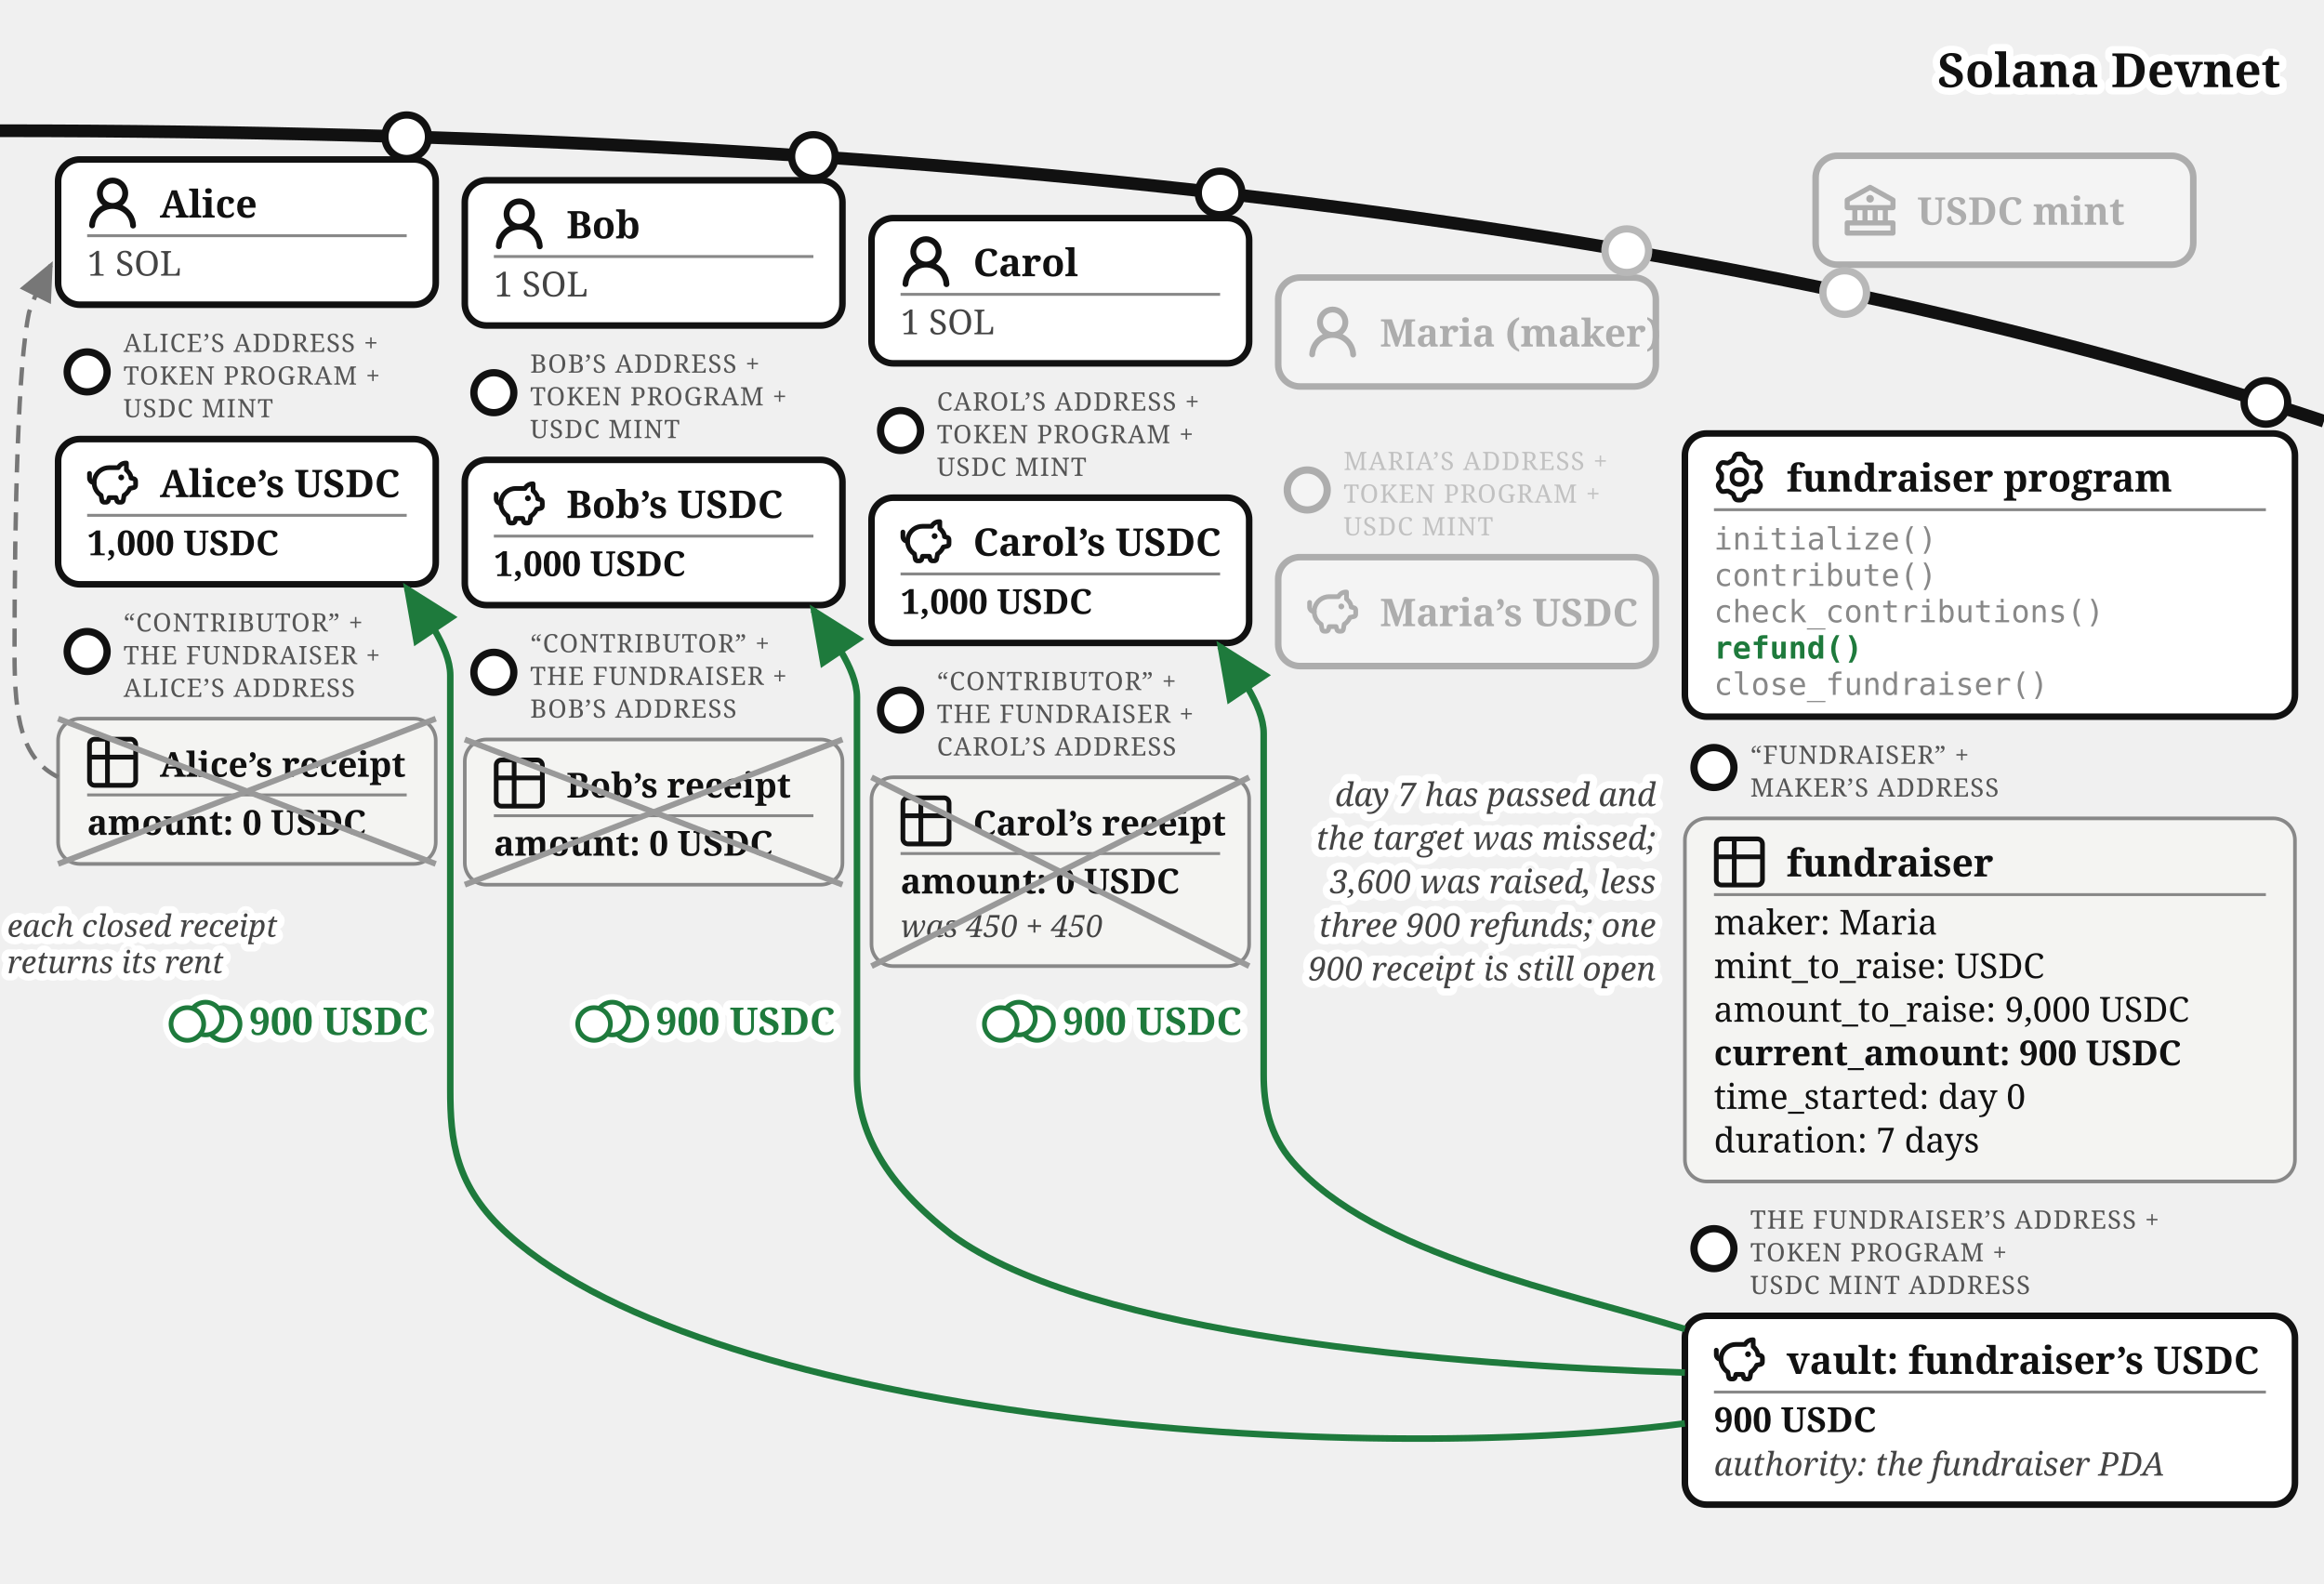
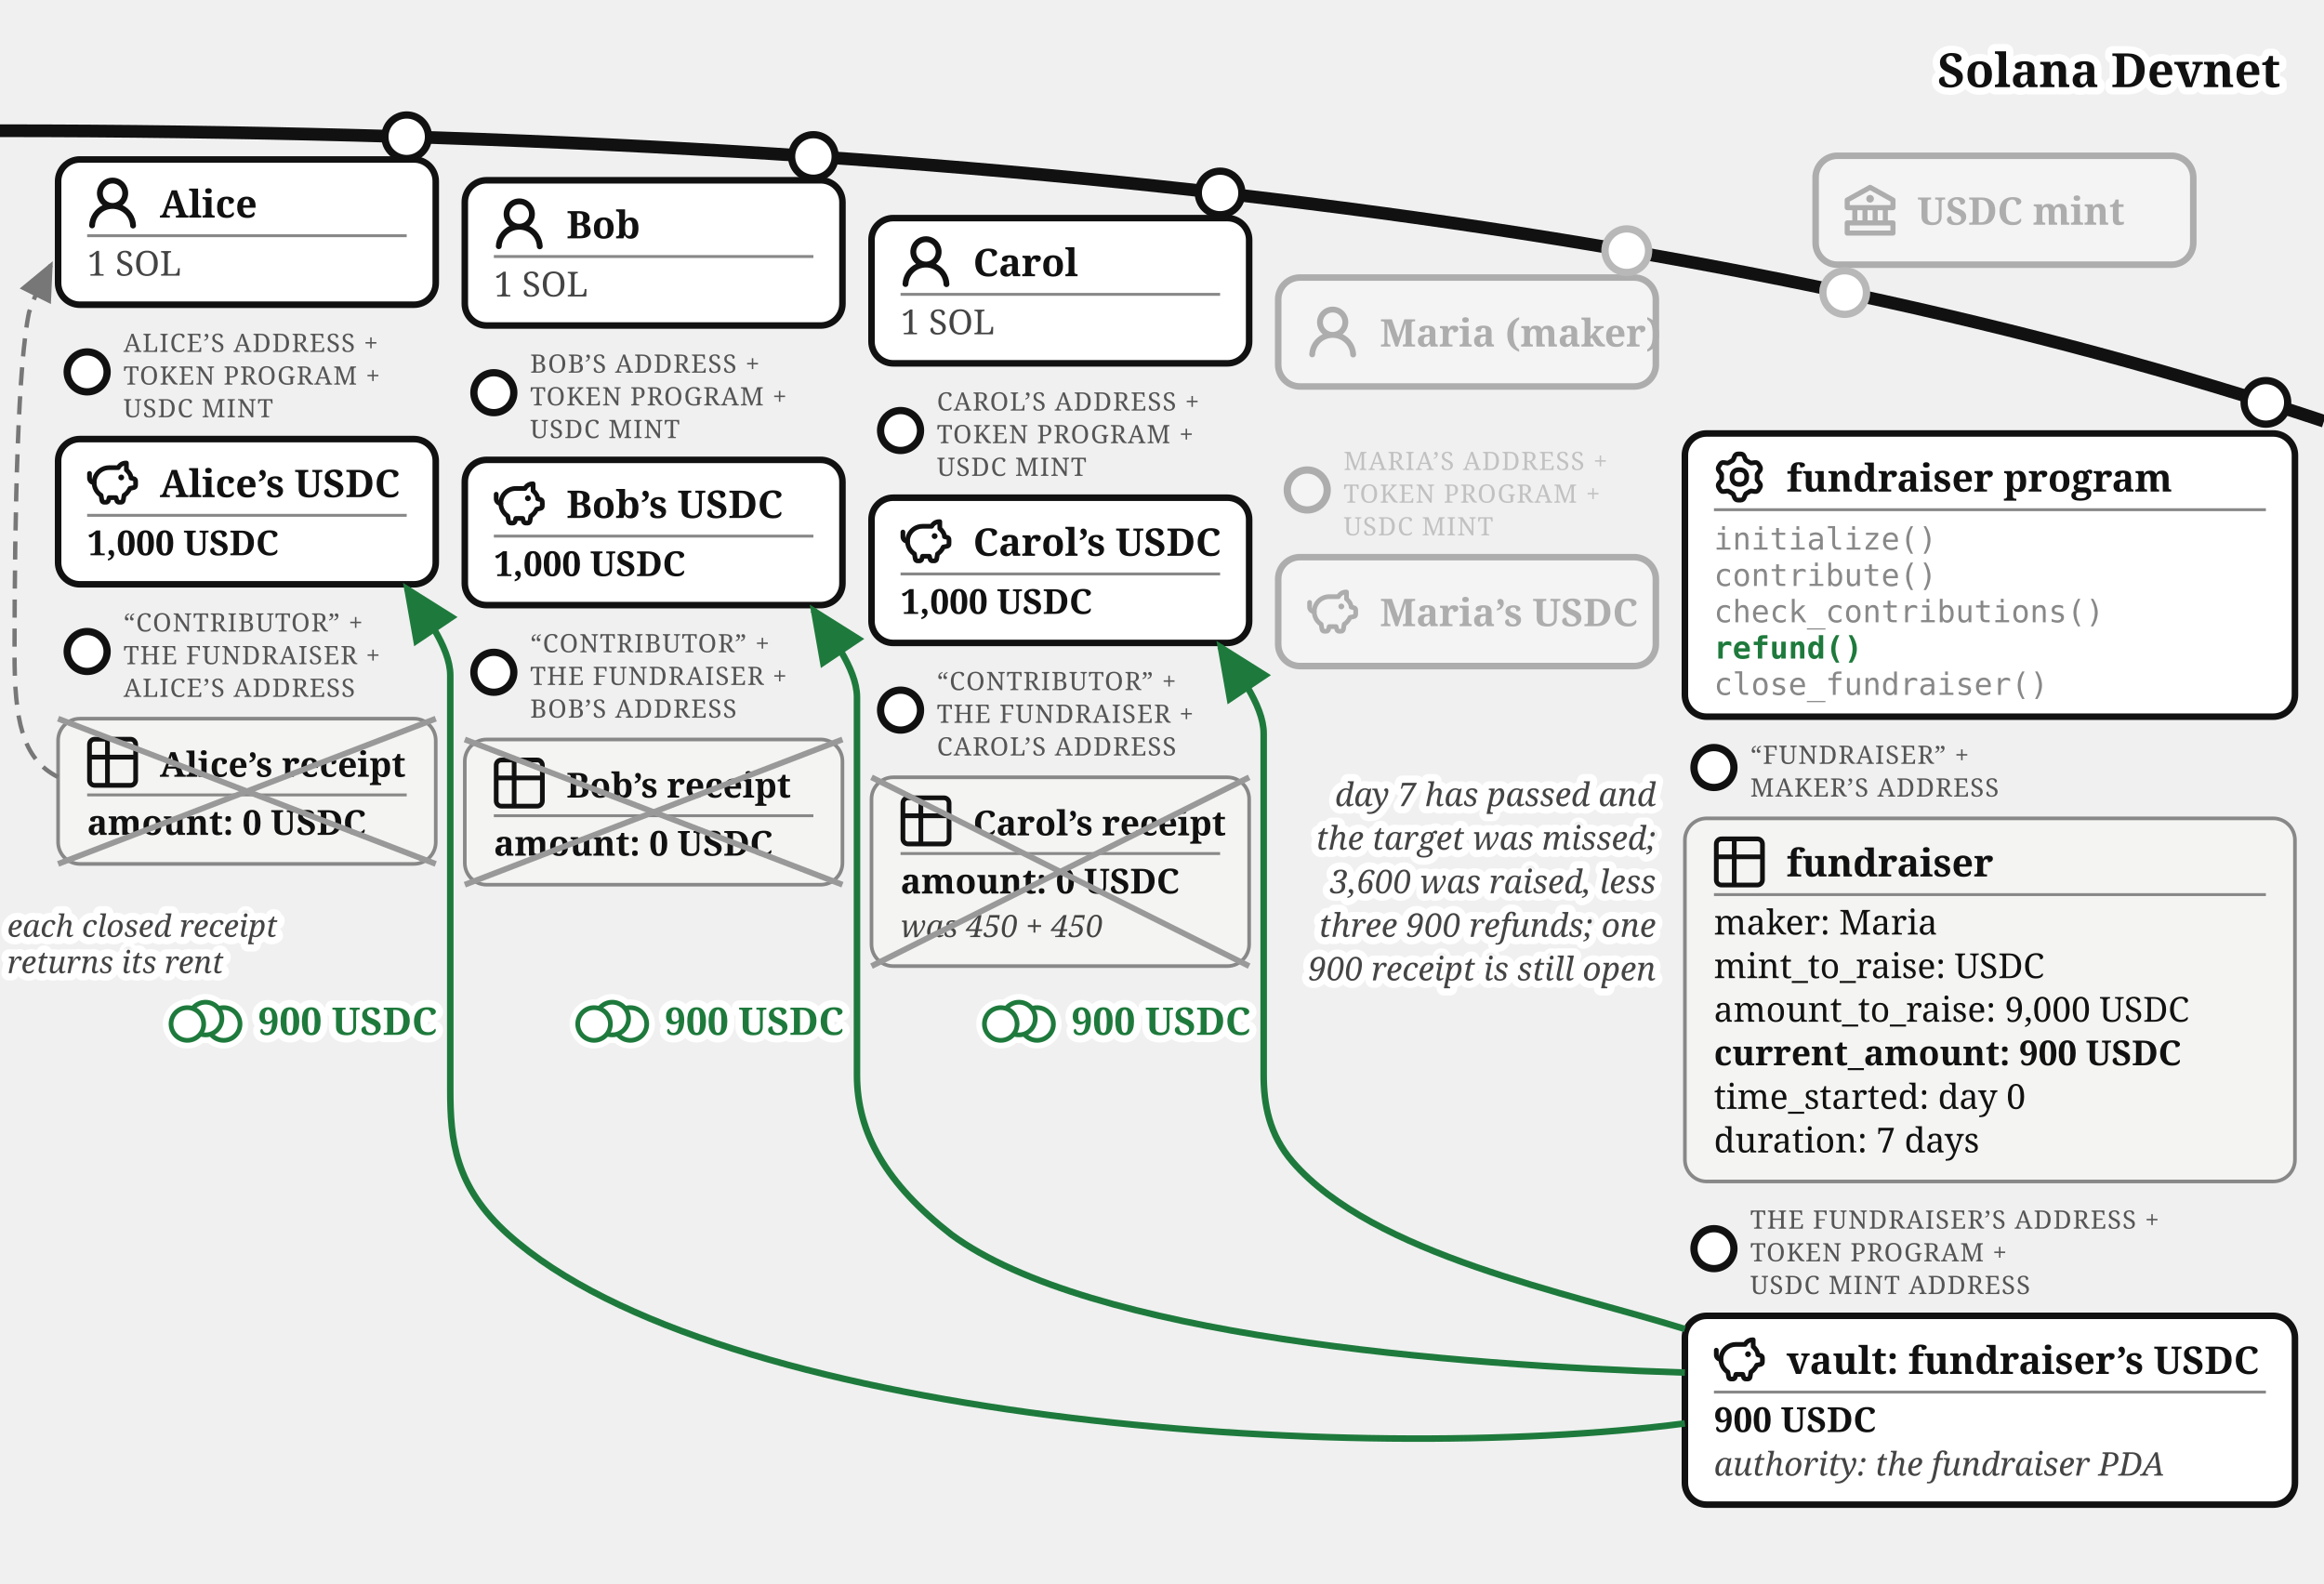
<svg xmlns="http://www.w3.org/2000/svg" viewBox="0 0 640 436" font-family="Georgia, serif" fill="#111">
  <defs>
    <marker id="fund-ref-a" markerWidth="9" markerHeight="8" refX="8" refY="4" orient="auto">
      <path d="M0,0 L9,4 L0,8 z" fill="#1e7a3c" />
    </marker>
    <marker id="fund-ref-g" markerWidth="9" markerHeight="8" refX="8" refY="4" orient="auto">
      <path d="M0,0 L9,4 L0,8 z" fill="#777" />
    </marker>
  </defs>
  <path d="M 0,36 Q 400,36 640,116" fill="none" stroke="#111" stroke-width="3.5" />
  <text stroke="#fff" stroke-width="4" paint-order="stroke" stroke-linejoin="round" x="628" y="24" font-size="13" font-weight="bold" fill="#111" text-anchor="end">Solana Devnet</text>
  <circle cx="508" cy="80.573" r="7" fill="#fff" />
  <g opacity="0.3">
    <circle cx="508" cy="80.573" r="6" fill="#fff" stroke="#111" stroke-width="2" />
    <rect x="500" y="42.893" width="104" height="30" rx="6" fill="#fff" stroke="#111" stroke-width="1.8" />
    <g transform="translate(508,50.89)">
      <g transform="translate(-1.4,-1.401) scale(0.7)" fill="#111">
        <path d="m21.49 7.13l-9-5a.99.99 0 0 0-.97 0l-9.01 5C2.19 7.31 2 7.64 2 8v3c0 .55.45 1 1 1h2v4H3c-.55 0-1 .45-1 1v4c0 .55.45 1 1 1h18c.55 0 1-.45 1-1v-4c0-.55-.45-1-1-1h-2v-4h2c.55 0 1-.45 1-1V8a1 1 0 0 0-.51-.87M7 12h2v4H7zm6 0v4h-2v-4zm7 6v2H4v-2zm-3-2h-2v-4h2zm3-6H4V8.59l8-4.44l8 4.44z" />
        <path d="M12 6a1.5 1.5 0 1 0 0 3a1.5 1.5 0 1 0 0-3" />
      </g>
    </g>
    <text x="528" y="61.89" font-size="10.5" font-weight="bold">USDC mint</text>
  </g>
  <g>
    <circle cx="112" cy="37.663" r="6" fill="#fff" stroke="#111" stroke-width="2" />
    <rect x="16" y="43.917" width="104" height="40" rx="6" fill="#fff" stroke="#111" stroke-width="1.8" />
    <g transform="translate(24,48.9168)">
      <g transform="translate(-1.607,-1.079) scale(1.076)" fill="#111">
        <path d="M10.561 8.073a6 6 0 0 1 3.432 5.142a.75.75 0 1 1-1.498.07a4.5 4.5 0 0 0-8.99 0a.75.75 0 0 1-1.498-.07a6 6 0 0 1 3.431-5.142a3.999 3.999 0 1 1 5.123 0M10.5 5a2.5 2.5 0 1 0-5 0a2.5 2.5 0 0 0 5 0" />
      </g>
    </g>
    <text x="44" y="59.917" font-size="10.5" font-weight="bold">Alice</text>
    <line x1="24" y1="64.917" x2="112" y2="64.917" stroke="#888" stroke-width="0.8" />
    <text x="24" y="75.917" font-size="9.5" fill="#444">1 SOL</text>
  </g>
  <g>
    <circle cx="24" cy="102.417" r="5.5" fill="#fff" stroke="#111" stroke-width="2" />
    <text x="34" y="96.917" font-size="7" letter-spacing="0.3" fill="#555">ALICE’S ADDRESS +</text>
    <text x="34" y="105.917" font-size="7" letter-spacing="0.3" fill="#555">TOKEN PROGRAM +</text>
    <text x="34" y="114.917" font-size="7" letter-spacing="0.3" fill="#555">USDC MINT</text>
    <rect x="16" y="120.917" width="104" height="40" rx="6" fill="#fff" stroke="#111" stroke-width="1.8" />
    <g transform="translate(24,125.917)">
      <g transform="translate(-0.62,-0.62) scale(0.635)" fill="none" stroke="#111" stroke-linecap="round" stroke-linejoin="round" stroke-width="2.047">
        <path d="M14.5 5.5h-4A6.5 6.5 0 0 0 7 17.478l.288 1.738c.07.423.105.635.202.798a1 1 0 0 0 .49.416c.178.07.392.07.822.07c.397 0 .596 0 .764-.062a1 1 0 0 0 .479-.374c.1-.148.15-.34.246-.727l.209-.837h3l.21.837c.096.386.144.58.245.727a1 1 0 0 0 .479.374c.168.062.367.062.764.062c.43 0 .644 0 .821-.07a1 1 0 0 0 .49-.416c.098-.163.133-.375.203-.798L17 17.478a6.5 6.5 0 0 0 2.502-2.978l.89-.178c.77-.154 1.155-.231 1.381-.508c.227-.276.227-.669.227-1.453v-.3c0-.75 0-1.124-.212-1.396c-.212-.27-.575-.362-1.303-.544L20 10c0-1.5-1.167-2.833-2-3.5v-3h-.264c-1.37 0-2.623.774-3.236 2" />
        <path d="M15.875 9.75h-.125m.25 0a.25.25 0 1 1-.5 0a.25.25 0 0 1 .5 0M2 8v2a2 2 0 0 0 2 2" />
      </g>
    </g>
    <text x="44" y="136.917" font-size="10.5" font-weight="bold">Alice’s USDC</text>
    <line x1="24" y1="141.917" x2="112" y2="141.917" stroke="#888" stroke-width="0.8" />
    <text x="24" y="152.917" font-size="9.5" font-weight="bold">1,000 USDC</text>
  </g>
  <g>
    <circle cx="24" cy="179.417" r="5.5" fill="#fff" stroke="#111" stroke-width="2" />
    <text x="34" y="173.917" font-size="7" letter-spacing="0.3" fill="#555">“CONTRIBUTOR” +</text>
    <text x="34" y="182.917" font-size="7" letter-spacing="0.3" fill="#555">THE FUNDRAISER +</text>
    <text x="34" y="191.917" font-size="7" letter-spacing="0.3" fill="#555">ALICE’S ADDRESS</text>
    <rect x="16" y="197.917" width="104" height="40" rx="6" fill="#f4f4f2" stroke="#888" />
    <g transform="translate(24,202.917)">
      <g transform="translate(-1.467,-1.467) scale(0.706)" fill="none" stroke="#111" stroke-linecap="round" stroke-linejoin="round" stroke-width="1.843">
        <path d="M3 5a2 2 0 0 1 2-2h14a2 2 0 0 1 2 2v14a2 2 0 0 1-2 2H5a2 2 0 0 1-2-2zm0 5h18M10 3v18" />
      </g>
    </g>
    <text x="44" y="213.917" font-size="9.5" font-weight="bold">Alice’s receipt</text>
    <line x1="24" y1="218.917" x2="112" y2="218.917" stroke="#888" stroke-width="0.8" />
    <text x="24" y="229.917" font-size="9.5" font-weight="bold">amount: 0 USDC</text>
    <line x1="16" y1="197.917" x2="120" y2="237.917" stroke="#999" stroke-width="1.6" />
    <line x1="120" y1="197.917" x2="16" y2="237.917" stroke="#999" stroke-width="1.6" />
  </g>
  <g>
    <circle cx="224" cy="43.091" r="6" fill="#fff" stroke="#111" stroke-width="2" />
    <rect x="128" y="49.644" width="104" height="40" rx="6" fill="#fff" stroke="#111" stroke-width="1.8" />
    <g transform="translate(136,54.6439)">
      <g transform="translate(-1.607,-1.079) scale(1.076)" fill="#111">
        <path d="M10.561 8.073a6 6 0 0 1 3.432 5.142a.75.75 0 1 1-1.498.07a4.5 4.5 0 0 0-8.99 0a.75.75 0 0 1-1.498-.07a6 6 0 0 1 3.431-5.142a3.999 3.999 0 1 1 5.123 0M10.5 5a2.5 2.5 0 1 0-5 0a2.5 2.5 0 0 0 5 0" />
      </g>
    </g>
    <text x="156" y="65.644" font-size="10.5" font-weight="bold">Bob</text>
    <line x1="136" y1="70.644" x2="224" y2="70.644" stroke="#888" stroke-width="0.8" />
    <text x="136" y="81.644" font-size="9.5" fill="#444">1 SOL</text>
  </g>
  <g>
    <circle cx="136" cy="108.144" r="5.5" fill="#fff" stroke="#111" stroke-width="2" />
    <text x="146" y="102.644" font-size="7" letter-spacing="0.3" fill="#555">BOB’S ADDRESS +</text>
    <text x="146" y="111.644" font-size="7" letter-spacing="0.3" fill="#555">TOKEN PROGRAM +</text>
    <text x="146" y="120.644" font-size="7" letter-spacing="0.3" fill="#555">USDC MINT</text>
    <rect x="128" y="126.644" width="104" height="40" rx="6" fill="#fff" stroke="#111" stroke-width="1.8" />
    <g transform="translate(136,131.644)">
      <g transform="translate(-0.62,-0.62) scale(0.635)" fill="none" stroke="#111" stroke-linecap="round" stroke-linejoin="round" stroke-width="2.047">
        <path d="M14.5 5.5h-4A6.5 6.5 0 0 0 7 17.478l.288 1.738c.07.423.105.635.202.798a1 1 0 0 0 .49.416c.178.07.392.07.822.07c.397 0 .596 0 .764-.062a1 1 0 0 0 .479-.374c.1-.148.15-.34.246-.727l.209-.837h3l.21.837c.096.386.144.58.245.727a1 1 0 0 0 .479.374c.168.062.367.062.764.062c.43 0 .644 0 .821-.07a1 1 0 0 0 .49-.416c.098-.163.133-.375.203-.798L17 17.478a6.5 6.5 0 0 0 2.502-2.978l.89-.178c.77-.154 1.155-.231 1.381-.508c.227-.276.227-.669.227-1.453v-.3c0-.75 0-1.124-.212-1.396c-.212-.27-.575-.362-1.303-.544L20 10c0-1.5-1.167-2.833-2-3.5v-3h-.264c-1.37 0-2.623.774-3.236 2" />
        <path d="M15.875 9.75h-.125m.25 0a.25.25 0 1 1-.5 0a.25.25 0 0 1 .5 0M2 8v2a2 2 0 0 0 2 2" />
      </g>
    </g>
    <text x="156" y="142.644" font-size="10.5" font-weight="bold">Bob’s USDC</text>
    <line x1="136" y1="147.644" x2="224" y2="147.644" stroke="#888" stroke-width="0.8" />
    <text x="136" y="158.644" font-size="9.5" font-weight="bold">1,000 USDC</text>
  </g>
  <g>
    <circle cx="136" cy="185.144" r="5.5" fill="#fff" stroke="#111" stroke-width="2" />
    <text x="146" y="179.644" font-size="7" letter-spacing="0.3" fill="#555">“CONTRIBUTOR” +</text>
    <text x="146" y="188.644" font-size="7" letter-spacing="0.3" fill="#555">THE FUNDRAISER +</text>
    <text x="146" y="197.644" font-size="7" letter-spacing="0.3" fill="#555">BOB’S ADDRESS</text>
    <rect x="128" y="203.644" width="104" height="40" rx="6" fill="#f4f4f2" stroke="#888" />
    <g transform="translate(136,208.644)">
      <g transform="translate(-1.467,-1.467) scale(0.706)" fill="none" stroke="#111" stroke-linecap="round" stroke-linejoin="round" stroke-width="1.843">
        <path d="M3 5a2 2 0 0 1 2-2h14a2 2 0 0 1 2 2v14a2 2 0 0 1-2 2H5a2 2 0 0 1-2-2zm0 5h18M10 3v18" />
      </g>
    </g>
    <text x="156" y="219.644" font-size="9.5" font-weight="bold">Bob’s receipt</text>
    <line x1="136" y1="224.644" x2="224" y2="224.644" stroke="#888" stroke-width="0.8" />
    <text x="136" y="235.644" font-size="9.5" font-weight="bold">amount: 0 USDC</text>
    <line x1="128" y1="203.644" x2="232" y2="243.644" stroke="#999" stroke-width="1.6" />
    <line x1="232" y1="203.644" x2="128" y2="243.644" stroke="#999" stroke-width="1.6" />
  </g>
  <g>
    <circle cx="336" cy="53.138" r="6" fill="#fff" stroke="#111" stroke-width="2" />
    <rect x="240" y="60.062" width="104" height="40" rx="6" fill="#fff" stroke="#111" stroke-width="1.8" />
    <g transform="translate(248,65.0617)">
      <g transform="translate(-1.607,-1.079) scale(1.076)" fill="#111">
        <path d="M10.561 8.073a6 6 0 0 1 3.432 5.142a.75.75 0 1 1-1.498.07a4.5 4.5 0 0 0-8.99 0a.75.75 0 0 1-1.498-.07a6 6 0 0 1 3.431-5.142a3.999 3.999 0 1 1 5.123 0M10.5 5a2.5 2.5 0 1 0-5 0a2.5 2.5 0 0 0 5 0" />
      </g>
    </g>
    <text x="268" y="76.062" font-size="10.5" font-weight="bold">Carol</text>
    <line x1="248" y1="81.062" x2="336" y2="81.062" stroke="#888" stroke-width="0.8" />
    <text x="248" y="92.062" font-size="9.5" fill="#444">1 SOL</text>
  </g>
  <g>
    <circle cx="248" cy="118.562" r="5.5" fill="#fff" stroke="#111" stroke-width="2" />
    <text x="258" y="113.062" font-size="7" letter-spacing="0.3" fill="#555">CAROL’S ADDRESS +</text>
    <text x="258" y="122.062" font-size="7" letter-spacing="0.3" fill="#555">TOKEN PROGRAM +</text>
    <text x="258" y="131.062" font-size="7" letter-spacing="0.3" fill="#555">USDC MINT</text>
    <rect x="240" y="137.062" width="104" height="40" rx="6" fill="#fff" stroke="#111" stroke-width="1.8" />
    <g transform="translate(248,142.062)">
      <g transform="translate(-0.62,-0.62) scale(0.635)" fill="none" stroke="#111" stroke-linecap="round" stroke-linejoin="round" stroke-width="2.047">
        <path d="M14.5 5.5h-4A6.5 6.5 0 0 0 7 17.478l.288 1.738c.07.423.105.635.202.798a1 1 0 0 0 .49.416c.178.07.392.07.822.07c.397 0 .596 0 .764-.062a1 1 0 0 0 .479-.374c.1-.148.15-.34.246-.727l.209-.837h3l.21.837c.096.386.144.58.245.727a1 1 0 0 0 .479.374c.168.062.367.062.764.062c.43 0 .644 0 .821-.07a1 1 0 0 0 .49-.416c.098-.163.133-.375.203-.798L17 17.478a6.5 6.5 0 0 0 2.502-2.978l.89-.178c.77-.154 1.155-.231 1.381-.508c.227-.276.227-.669.227-1.453v-.3c0-.75 0-1.124-.212-1.396c-.212-.27-.575-.362-1.303-.544L20 10c0-1.5-1.167-2.833-2-3.5v-3h-.264c-1.37 0-2.623.774-3.236 2" />
        <path d="M15.875 9.75h-.125m.25 0a.25.25 0 1 1-.5 0a.25.25 0 0 1 .5 0M2 8v2a2 2 0 0 0 2 2" />
      </g>
    </g>
    <text x="268" y="153.062" font-size="10.5" font-weight="bold">Carol’s USDC</text>
    <line x1="248" y1="158.062" x2="336" y2="158.062" stroke="#888" stroke-width="0.8" />
    <text x="248" y="169.062" font-size="9.5" font-weight="bold">1,000 USDC</text>
  </g>
  <g>
    <circle cx="248" cy="195.562" r="5.5" fill="#fff" stroke="#111" stroke-width="2" />
    <text x="258" y="190.062" font-size="7" letter-spacing="0.3" fill="#555">“CONTRIBUTOR” +</text>
    <text x="258" y="199.062" font-size="7" letter-spacing="0.3" fill="#555">THE FUNDRAISER +</text>
    <text x="258" y="208.062" font-size="7" letter-spacing="0.3" fill="#555">CAROL’S ADDRESS</text>
    <rect x="240" y="214.062" width="104" height="52" rx="6" fill="#f4f4f2" stroke="#888" />
    <g transform="translate(248,219.062)">
      <g transform="translate(-1.467,-1.467) scale(0.706)" fill="none" stroke="#111" stroke-linecap="round" stroke-linejoin="round" stroke-width="1.843">
        <path d="M3 5a2 2 0 0 1 2-2h14a2 2 0 0 1 2 2v14a2 2 0 0 1-2 2H5a2 2 0 0 1-2-2zm0 5h18M10 3v18" />
      </g>
    </g>
    <text x="268" y="230.062" font-size="9.5" font-weight="bold">Carol’s receipt</text>
    <line x1="248" y1="235.062" x2="336" y2="235.062" stroke="#888" stroke-width="0.8" />
    <text x="248" y="246.062" font-size="9.5" font-weight="bold">amount: 0 USDC</text>
    <text x="248" y="258.062" font-size="8.5" font-style="italic" fill="#444">was 450 + 450</text>
    <line x1="240" y1="214.062" x2="344" y2="266.062" stroke="#999" stroke-width="1.6" />
    <line x1="344" y1="214.062" x2="240" y2="266.062" stroke="#999" stroke-width="1.6" />
  </g>
  <circle cx="448" cy="69.033" r="7" fill="#fff" />
  <g opacity="0.3">
    <circle cx="448" cy="69.033" r="6" fill="#fff" stroke="#111" stroke-width="2" />
    <rect x="352" y="76.436" width="104" height="30" rx="6" fill="#fff" stroke="#111" stroke-width="1.8" />
    <g transform="translate(360,84.44)">
      <g transform="translate(-1.607,-1.079) scale(1.076)" fill="#111">
        <path d="M10.561 8.073a6 6 0 0 1 3.432 5.142a.75.75 0 1 1-1.498.07a4.5 4.5 0 0 0-8.99 0a.75.75 0 0 1-1.498-.07a6 6 0 0 1 3.431-5.142a3.999 3.999 0 1 1 5.123 0M10.5 5a2.5 2.5 0 1 0-5 0a2.5 2.5 0 0 0 5 0" />
      </g>
    </g>
    <text x="380" y="95.44" font-size="10.5" font-weight="bold">Maria (maker)</text>
  </g>
  <g opacity="0.3">
    <circle cx="360" cy="134.936" r="5.5" fill="#fff" stroke="#111" stroke-width="2" />
    <text x="370" y="129.436" font-size="7" letter-spacing="0.3" fill="#555">MARIA’S ADDRESS +</text>
    <text x="370" y="138.436" font-size="7" letter-spacing="0.3" fill="#555">TOKEN PROGRAM +</text>
    <text x="370" y="147.436" font-size="7" letter-spacing="0.3" fill="#555">USDC MINT</text>
    <rect x="352" y="153.436" width="104" height="30" rx="6" fill="#fff" stroke="#111" stroke-width="1.8" />
    <g transform="translate(360,161.44)">
      <g transform="translate(-0.62,-0.62) scale(0.635)" fill="none" stroke="#111" stroke-linecap="round" stroke-linejoin="round" stroke-width="2.047">
        <path d="M14.5 5.5h-4A6.5 6.5 0 0 0 7 17.478l.288 1.738c.07.423.105.635.202.798a1 1 0 0 0 .49.416c.178.07.392.07.822.07c.397 0 .596 0 .764-.062a1 1 0 0 0 .479-.374c.1-.148.15-.34.246-.727l.209-.837h3l.21.837c.096.386.144.58.245.727a1 1 0 0 0 .479.374c.168.062.367.062.764.062c.43 0 .644 0 .821-.07a1 1 0 0 0 .49-.416c.098-.163.133-.375.203-.798L17 17.478a6.5 6.5 0 0 0 2.502-2.978l.89-.178c.77-.154 1.155-.231 1.381-.508c.227-.276.227-.669.227-1.453v-.3c0-.75 0-1.124-.212-1.396c-.212-.27-.575-.362-1.303-.544L20 10c0-1.5-1.167-2.833-2-3.5v-3h-.264c-1.37 0-2.623.774-3.236 2" />
        <path d="M15.875 9.75h-.125m.25 0a.25.25 0 1 1-.5 0a.25.25 0 0 1 .5 0M2 8v2a2 2 0 0 0 2 2" />
      </g>
    </g>
    <text x="380" y="172.44" font-size="10.5" font-weight="bold">Maria’s USDC</text>
  </g>
  <g>
    <circle cx="624" cy="110.812" r="6" fill="#fff" stroke="#111" stroke-width="2" />
    <rect x="464" y="119.37" width="168" height="78" rx="6" fill="#fff" stroke="#111" stroke-width="1.8" />
    <g transform="translate(472,124.37)">
      <g transform="translate(-0.113,-0.112) scale(1.016)" fill="none" stroke="#111" stroke-linecap="round" stroke-linejoin="round" stroke-width="1.28">
        <path d="M11.808 7.727c0 .05.017.1.048.14l.667.84a.96.96 0 0 1 .082 1.08l-.392.676a.96.96 0 0 1-.975.47l-1.063-.16a.23.23 0 0 0-.145.027l-1.26.727a.23.23 0 0 0-.096.112l-.392 1a.96.96 0 0 1-.893.611h-.782a.96.96 0 0 1-.893-.61l-.392-1a.23.23 0 0 0-.096-.113L3.967 10.8a.23.23 0 0 0-.145-.028l-1.063.162a.96.96 0 0 1-.976-.47l-.39-.677a.96.96 0 0 1 .08-1.08l.67-.84a.22.22 0 0 0 .05-.14V6.273c0-.05-.018-.1-.05-.14l-.67-.84a.96.96 0 0 1-.08-1.08l.39-.676a.96.96 0 0 1 .976-.47l1.06.16a.23.23 0 0 0 .145-.027l1.262-.73a.23.23 0 0 0 .096-.113l.394-.996A.96.96 0 0 1 6.61.75h.784a.96.96 0 0 1 .893.61l.392.997q.028.075.096.116l1.26.727a.23.23 0 0 0 .145.028l1.062-.162a.96.96 0 0 1 .976.47l.391.677a.96.96 0 0 1-.081 1.08l-.67.84a.22.22 0 0 0-.049.14v1.454Z" />
        <path d="M7 8.996c1.277 0 1.996-.719 1.996-1.996S8.277 5.004 7 5.004S5.004 5.723 5.004 7S5.723 8.996 7 8.996" />
      </g>
    </g>
    <text x="492" y="135.37" font-size="10.5" font-weight="bold">fundraiser program</text>
    <line x1="472" y1="140.37" x2="624" y2="140.37" stroke="#888" stroke-width="0.8" />
    <text x="472" y="151.37" font-size="8.5" font-family="Menlo, monospace" fill="#888">initialize()</text>
    <text x="472" y="161.37" font-size="8.5" font-family="Menlo, monospace" fill="#888">contribute()</text>
    <text x="472" y="171.37" font-size="8.5" font-family="Menlo, monospace" fill="#888">check_contributions()</text>
    <text x="472" y="181.37" font-size="8.5" font-family="Menlo, monospace" font-weight="bold" fill="#1e7a3c">refund()</text>
    <text x="472" y="191.37" font-size="8.5" font-family="Menlo, monospace" fill="#888">close_fundraiser()</text>
  </g>
  <g>
    <circle cx="472" cy="211.37" r="5.5" fill="#fff" stroke="#111" stroke-width="2" />
    <text x="482" y="210.37" font-size="7" letter-spacing="0.3" fill="#555">“FUNDRAISER” +</text>
    <text x="482" y="219.37" font-size="7" letter-spacing="0.3" fill="#555">MAKER’S ADDRESS</text>
    <rect x="464" y="225.37" width="168" height="100" rx="6" fill="#f4f4f2" stroke="#888" />
    <g transform="translate(472,230.37)">
      <g transform="translate(-1.467,-1.467) scale(0.706)" fill="none" stroke="#111" stroke-linecap="round" stroke-linejoin="round" stroke-width="1.843">
        <path d="M3 5a2 2 0 0 1 2-2h14a2 2 0 0 1 2 2v14a2 2 0 0 1-2 2H5a2 2 0 0 1-2-2zm0 5h18M10 3v18" />
      </g>
    </g>
    <text x="492" y="241.37" font-size="10.5" font-weight="bold">fundraiser</text>
    <line x1="472" y1="246.37" x2="624" y2="246.37" stroke="#888" stroke-width="0.8" />
    <text x="472" y="257.37" font-size="9.5">maker: Maria</text>
    <text x="472" y="269.37" font-size="9.5">mint_to_raise: USDC</text>
    <text x="472" y="281.37" font-size="9.5">amount_to_raise: 9,000 USDC</text>
    <text x="472" y="293.37" font-size="9.5" font-weight="bold">current_amount: 900 USDC</text>
    <text x="472" y="305.37" font-size="9.5">time_started: day 0</text>
    <text x="472" y="317.37" font-size="9.5">duration: 7 days</text>
  </g>
  <g>
    <circle cx="472" cy="343.87" r="5.5" fill="#fff" stroke="#111" stroke-width="2" />
    <text x="482" y="338.37" font-size="7" letter-spacing="0.3" fill="#555">THE FUNDRAISER’S ADDRESS +</text>
    <text x="482" y="347.37" font-size="7" letter-spacing="0.3" fill="#555">TOKEN PROGRAM +</text>
    <text x="482" y="356.37" font-size="7" letter-spacing="0.3" fill="#555">USDC MINT ADDRESS</text>
    <rect x="464" y="362.37" width="168" height="52" rx="6" fill="#fff" stroke="#111" stroke-width="1.8" />
    <g transform="translate(472,367.37)">
      <g transform="translate(-0.62,-0.62) scale(0.635)" fill="none" stroke="#111" stroke-linecap="round" stroke-linejoin="round" stroke-width="2.047">
        <path d="M14.5 5.5h-4A6.5 6.5 0 0 0 7 17.478l.288 1.738c.07.423.105.635.202.798a1 1 0 0 0 .49.416c.178.07.392.07.822.07c.397 0 .596 0 .764-.062a1 1 0 0 0 .479-.374c.1-.148.15-.34.246-.727l.209-.837h3l.21.837c.096.386.144.58.245.727a1 1 0 0 0 .479.374c.168.062.367.062.764.062c.43 0 .644 0 .821-.07a1 1 0 0 0 .49-.416c.098-.163.133-.375.203-.798L17 17.478a6.5 6.5 0 0 0 2.502-2.978l.89-.178c.77-.154 1.155-.231 1.381-.508c.227-.276.227-.669.227-1.453v-.3c0-.75 0-1.124-.212-1.396c-.212-.27-.575-.362-1.303-.544L20 10c0-1.5-1.167-2.833-2-3.5v-3h-.264c-1.37 0-2.623.774-3.236 2" />
        <path d="M15.875 9.75h-.125m.25 0a.25.25 0 1 1-.5 0a.25.25 0 0 1 .5 0M2 8v2a2 2 0 0 0 2 2" />
      </g>
    </g>
    <text x="492" y="378.37" font-size="10.5" font-weight="bold">vault: fundraiser’s USDC</text>
    <line x1="472" y1="383.37" x2="624" y2="383.37" stroke="#888" stroke-width="0.8" />
    <text x="472" y="394.37" font-size="9.5" font-weight="bold">900 USDC</text>
    <text x="472" y="406.37" font-size="9" font-style="italic" fill="#444">authority: the fundraiser PDA</text>
  </g>
  <path d="M 464,392 C 372,404 197.254,391.245 140,340 C 125.247,326.796 124,314 124,300 C 124,240 124,205 124,186 C 124,178 116.357,168.482 112,162" fill="none" stroke="#1e7a3c" stroke-width="1.8" marker-end="url(#fund-ref-a)" />
-   <text stroke="#fff" stroke-width="4" paint-order="stroke" stroke-linejoin="round" x="118" y="285" font-size="10.5" font-weight="bold" fill="#1e7a3c" text-anchor="end">900 USDC</text>
+   <text stroke="#fff" stroke-width="4" paint-order="stroke" stroke-linejoin="round" x="71.04" y="285" font-size="10.5" font-weight="bold" fill="#1e7a3c">900 USDC</text>
  <path d="M 464,378 C 400,376 300,368 262,340 C 244,326 236,312 236,296 C 236,250 236,215 236,192 C 236,184 228.357,174.482 224,168" fill="none" stroke="#1e7a3c" stroke-width="1.8" marker-end="url(#fund-ref-a)" />
-   <text stroke="#fff" stroke-width="4" paint-order="stroke" stroke-linejoin="round" x="230" y="285" font-size="10.5" font-weight="bold" fill="#1e7a3c" text-anchor="end">900 USDC</text>
+   <text stroke="#fff" stroke-width="4" paint-order="stroke" stroke-linejoin="round" x="183.04" y="285" font-size="10.5" font-weight="bold" fill="#1e7a3c">900 USDC</text>
  <path d="M 464,366 C 432,356 378.238,345.641 356,320 C 349.448,312.445 348,304 348,296 C 348,260 348,224 348,202 C 348,194 340.357,184.482 336,178" fill="none" stroke="#1e7a3c" stroke-width="1.8" marker-end="url(#fund-ref-a)" />
-   <text stroke="#fff" stroke-width="4" paint-order="stroke" stroke-linejoin="round" x="342" y="285" font-size="10.5" font-weight="bold" fill="#1e7a3c" text-anchor="end">900 USDC</text>
+   <text stroke="#fff" stroke-width="4" paint-order="stroke" stroke-linejoin="round" x="295.04" y="285" font-size="10.5" font-weight="bold" fill="#1e7a3c">900 USDC</text>
  <path d="M 16,214 C 6,209 4,198 4,180 C 4,140 5,100 8,86 C 10,80 12.392,76.227 14,73" fill="none" stroke="#777" stroke-width="1.2" stroke-dasharray="5 3" marker-end="url(#fund-ref-g)" />
  <text stroke="#fff" stroke-width="4" paint-order="stroke" stroke-linejoin="round" x="2" y="258" font-size="8.5" font-style="italic" fill="#444" text-anchor="start">each closed receipt</text>
  <text stroke="#fff" stroke-width="4" paint-order="stroke" stroke-linejoin="round" x="2" y="268" font-size="8.5" font-style="italic" fill="#444" text-anchor="start">returns its rent</text>
  <text stroke="#fff" stroke-width="4" paint-order="stroke" stroke-linejoin="round" x="456" y="222" font-size="9" font-style="italic" fill="#444" text-anchor="end">day 7 has passed and</text>
  <text stroke="#fff" stroke-width="4" paint-order="stroke" stroke-linejoin="round" x="456" y="234" font-size="9" font-style="italic" fill="#444" text-anchor="end">the target was missed;</text>
  <text stroke="#fff" stroke-width="4" paint-order="stroke" stroke-linejoin="round" x="456" y="246" font-size="9" font-style="italic" fill="#444" text-anchor="end">3,600 was raised, less</text>
  <text stroke="#fff" stroke-width="4" paint-order="stroke" stroke-linejoin="round" x="456" y="258" font-size="9" font-style="italic" fill="#444" text-anchor="end">three 900 refunds; one</text>
  <text stroke="#fff" stroke-width="4" paint-order="stroke" stroke-linejoin="round" x="456" y="270" font-size="9" font-style="italic" fill="#444" text-anchor="end">900 receipt is still open</text>
  <g class="coin" transform="translate(56.6,280.5)" fill="#fff">
    <g stroke="#fff" stroke-width="4.5">
      <circle cx="5" cy="1.5" r="4.5" />
      <circle cx="0" cy="0" r="4.5" />
      <circle cx="-5" cy="1.5" r="4.5" />
    </g>
    <g stroke="#1e7a3c" stroke-width="1.3">
      <circle cx="5" cy="1.5" r="4.5" />
      <circle cx="0" cy="0" r="4.5" />
      <circle cx="-5" cy="1.5" r="4.5" />
    </g>
  </g>
  <g class="coin" transform="translate(168.6,280.5)" fill="#fff">
    <g stroke="#fff" stroke-width="4.5">
      <circle cx="5" cy="1.5" r="4.5" />
      <circle cx="0" cy="0" r="4.5" />
      <circle cx="-5" cy="1.5" r="4.5" />
    </g>
    <g stroke="#1e7a3c" stroke-width="1.3">
      <circle cx="5" cy="1.5" r="4.5" />
      <circle cx="0" cy="0" r="4.5" />
      <circle cx="-5" cy="1.5" r="4.5" />
    </g>
  </g>
  <g class="coin" transform="translate(280.6,280.5)" fill="#fff">
    <g stroke="#fff" stroke-width="4.5">
      <circle cx="5" cy="1.5" r="4.5" />
      <circle cx="0" cy="0" r="4.5" />
      <circle cx="-5" cy="1.5" r="4.5" />
    </g>
    <g stroke="#1e7a3c" stroke-width="1.3">
      <circle cx="5" cy="1.5" r="4.5" />
      <circle cx="0" cy="0" r="4.5" />
      <circle cx="-5" cy="1.5" r="4.5" />
    </g>
  </g>
</svg>
